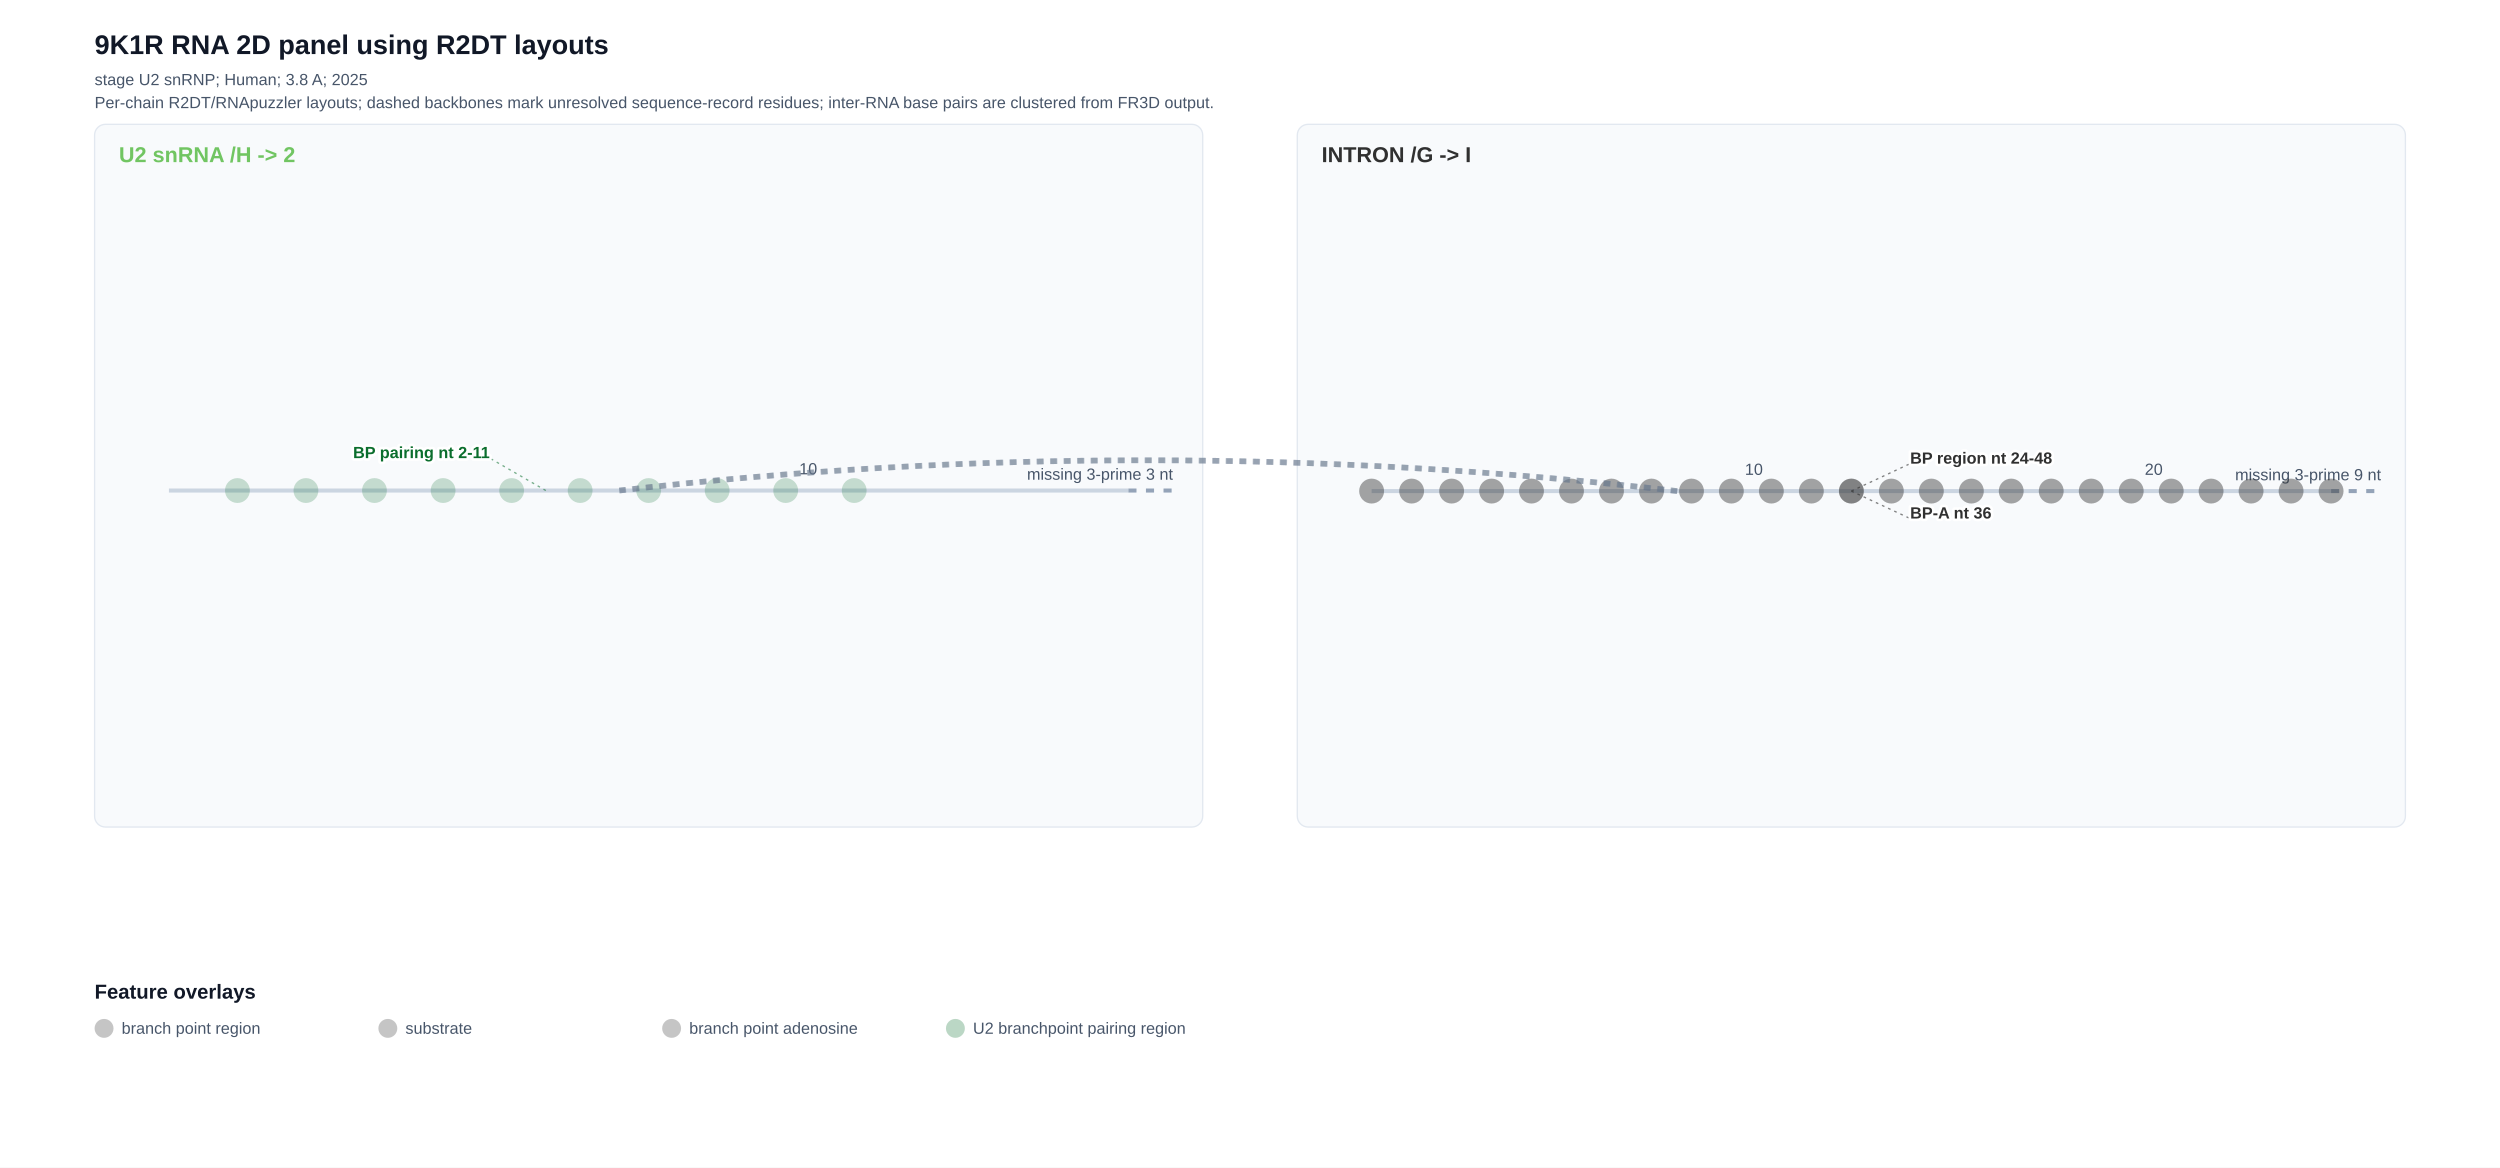
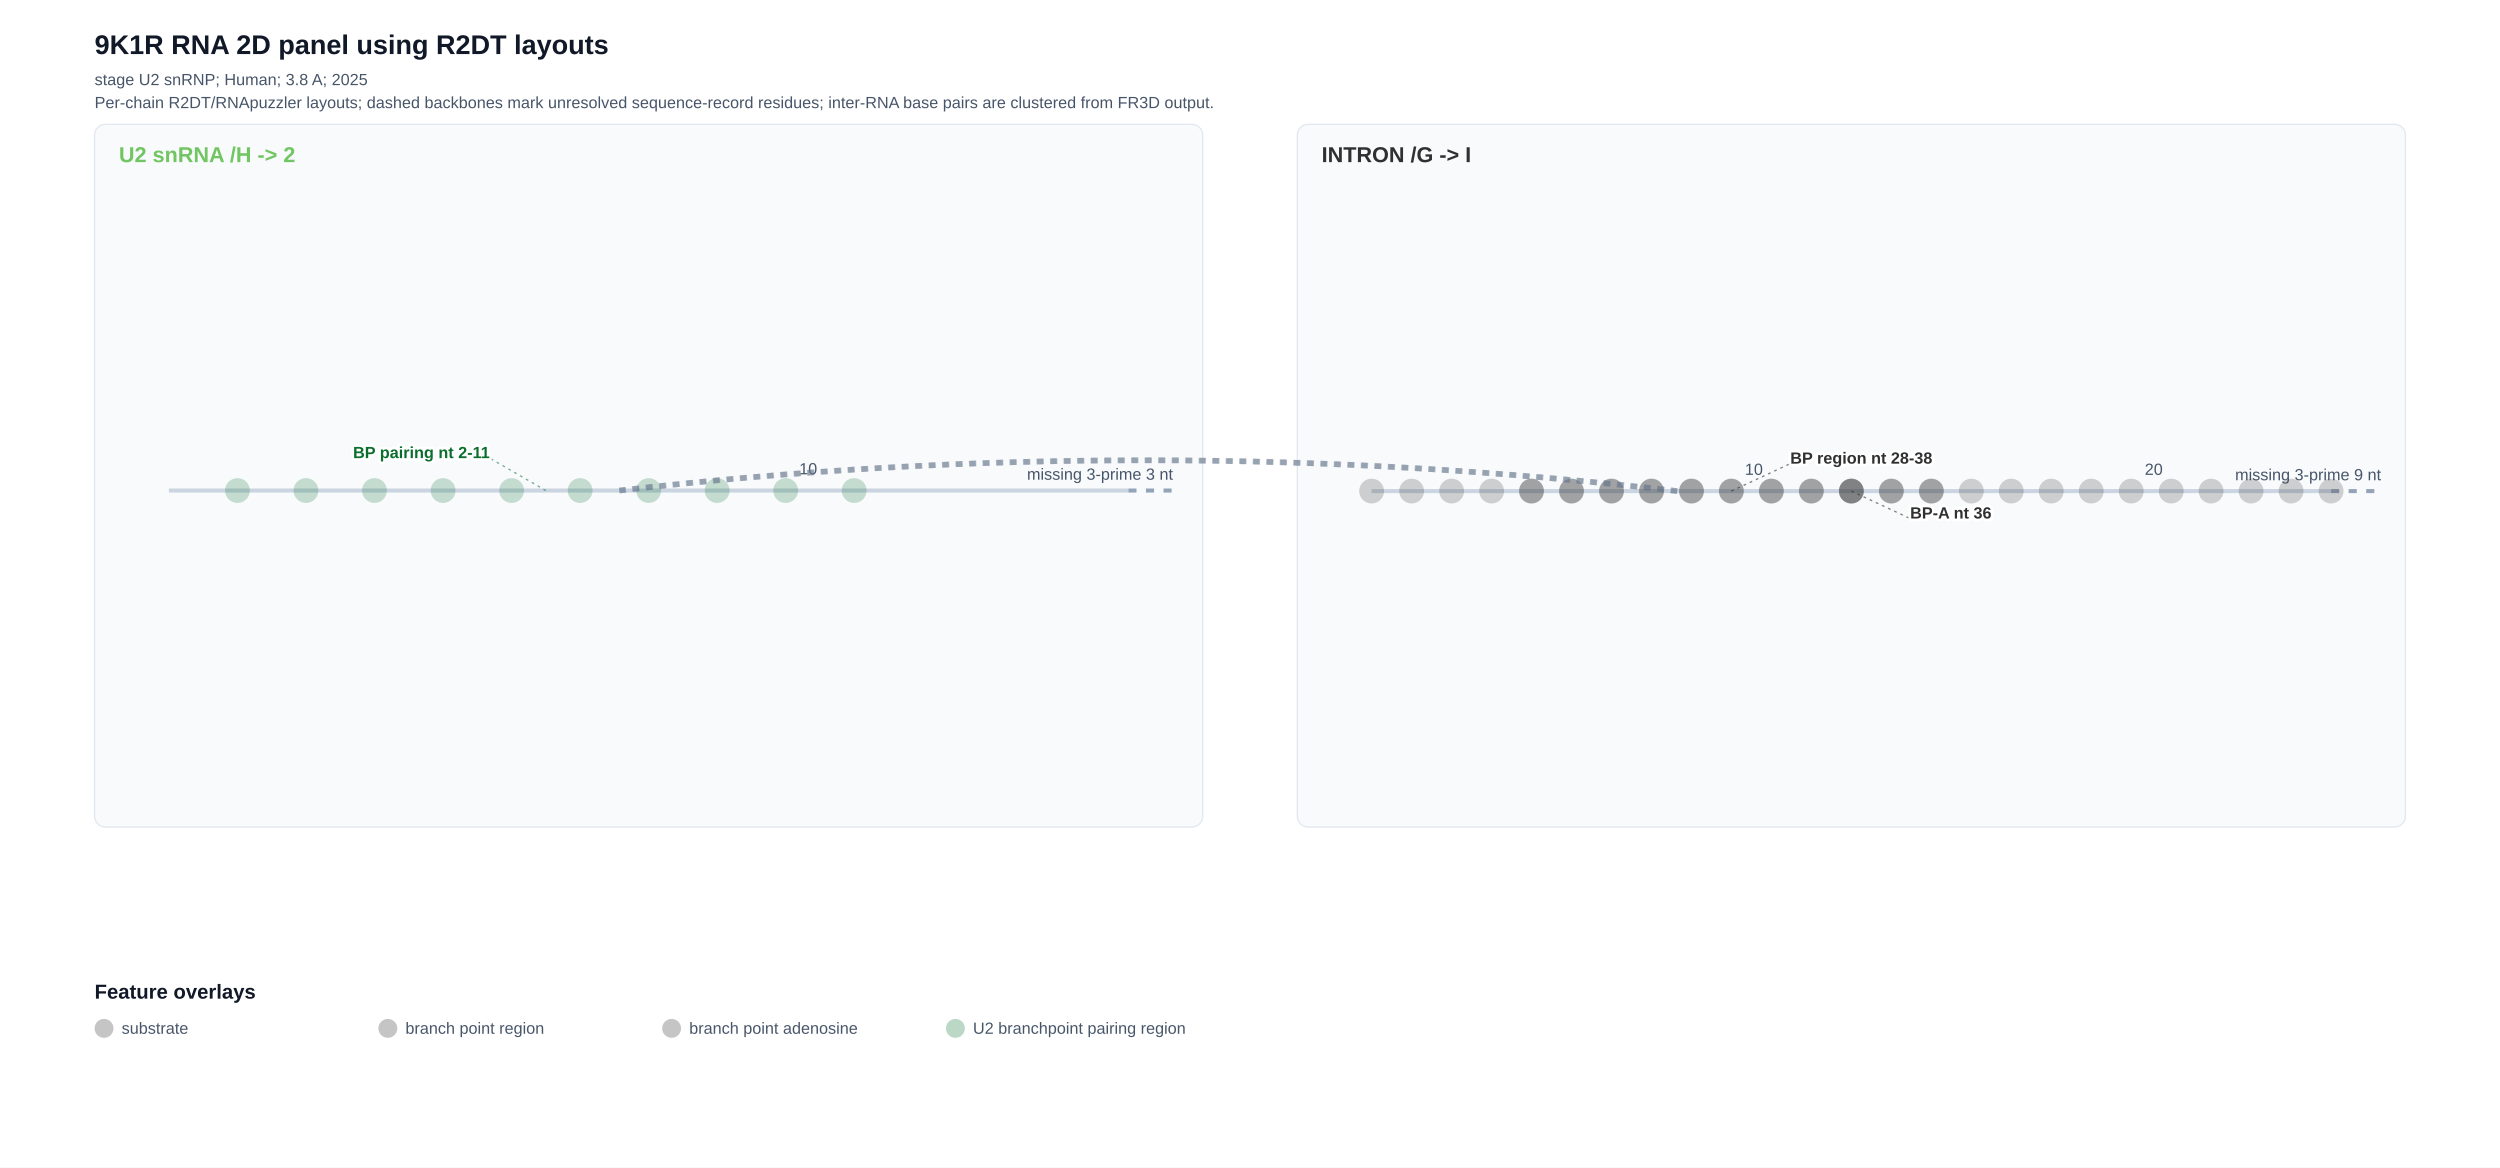
<svg xmlns="http://www.w3.org/2000/svg" width="1850" height="864" viewBox="0 0 1850 864">
  <style>
text{font-family:Arial,Helvetica,sans-serif} .base{font-size:12px;font-weight:700;text-anchor:middle;dominant-baseline:middle}
.label{font-size:20px;font-weight:700;fill:#111827}.small{font-size:12px;fill:#475569}.feature-label{font-size:12px;font-weight:700;paint-order:stroke;stroke:#fff;stroke-width:4px;stroke-linejoin:round}.feature-callout{stroke-width:1;stroke-dasharray:2 3;fill:none}.bp{stroke:#111827;stroke-width:1.4}.backbone{stroke:#cbd5e1;stroke-width:3;fill:none}.missing{stroke:#94a3b8;stroke-width:3;stroke-dasharray:6 7;fill:none}.inter{stroke:#64748b;stroke-dasharray:5 5;fill:none;opacity:.42}
</style>
  <rect width="100%" height="100%" fill="#ffffff" />
  <text x="70" y="40" class="label">9K1R RNA 2D panel using R2DT layouts</text>
  <text x="70" y="63" class="small">stage U2 snRNP; Human; 3.8 A; 2025</text>
  <text x="70" y="80" class="small">Per-chain R2DT/RNApuzzler layouts; dashed backbones mark unresolved sequence-record residues; inter-RNA base pairs are clustered from FR3D output.</text>
  <rect x="70.0" y="92.0" width="820.0" height="520.0" rx="8" fill="#f8fafc" stroke="#e2e8f0" />
  <text x="88.0" y="120.0" class="label" style="font-size:16px;fill:#71C562">U2 snRNA /H -&gt; 2</text>
  <polyline points="125.0,363.0 175.7,363.0 226.4,363.0 277.1,363.0 327.9,363.0 378.6,363.0 429.3,363.0 480.0,363.0 530.7,363.0 581.4,363.0 632.1,363.0 682.9,363.0 733.6,363.0 784.3,363.0 835.0,363.0" class="backbone" />
  <path d="M835.0,363.0 L868.0,363.0" class="missing" />
  <text x="868.0" y="355.0" text-anchor="end" class="small" fill="#64748b">missing 3-prime 3 nt</text>
  <circle cx="175.7" cy="363.0" r="9.2" fill="#0b6e2d" opacity="0.22" />
  <circle cx="226.4" cy="363.0" r="9.2" fill="#0b6e2d" opacity="0.22" />
  <circle cx="277.1" cy="363.0" r="9.2" fill="#0b6e2d" opacity="0.22" />
  <circle cx="327.9" cy="363.0" r="9.2" fill="#0b6e2d" opacity="0.22" />
  <circle cx="378.6" cy="363.0" r="9.2" fill="#0b6e2d" opacity="0.22" />
  <circle cx="429.3" cy="363.0" r="9.2" fill="#0b6e2d" opacity="0.22" />
  <circle cx="480.0" cy="363.0" r="9.2" fill="#0b6e2d" opacity="0.22" />
  <circle cx="530.7" cy="363.0" r="9.2" fill="#0b6e2d" opacity="0.22" />
  <circle cx="581.4" cy="363.0" r="9.2" fill="#0b6e2d" opacity="0.22" />
  <circle cx="632.1" cy="363.0" r="9.2" fill="#0b6e2d" opacity="0.22" />
  <text x="125.0" y="363.0" class="base" fill="#71C562" />
  <text x="175.7" y="363.0" class="base" fill="#71C562" />
  <text x="226.4" y="363.0" class="base" fill="#71C562" />
  <text x="277.1" y="363.0" class="base" fill="#71C562" />
  <text x="327.9" y="363.0" class="base" fill="#71C562" />
  <text x="378.6" y="363.0" class="base" fill="#71C562" />
  <text x="429.3" y="363.0" class="base" fill="#71C562" />
  <text x="480.0" y="363.0" class="base" fill="#71C562" />
  <text x="530.7" y="363.0" class="base" fill="#71C562" />
  <text x="581.4" y="363.0" class="base" fill="#71C562" />
  <text x="591.4" y="351.0" class="small" fill="#94a3b8">10</text>
  <text x="632.1" y="363.0" class="base" fill="#71C562" />
  <text x="682.9" y="363.0" class="base" fill="#71C562" />
  <text x="733.6" y="363.0" class="base" fill="#71C562" />
  <text x="784.3" y="363.0" class="base" fill="#71C562" />
  <text x="835.0" y="363.0" class="base" fill="#71C562" />
  <path d="M403.9,363.0 L362.4,339.0" class="feature-callout" stroke="#0b6e2d" opacity="0.54" />
  <text x="362.4" y="339.0" class="feature-label" text-anchor="end" fill="#0b6e2d">BP pairing nt 2-11</text>
  <rect x="960.0" y="92.0" width="820.0" height="520.0" rx="8" fill="#f8fafc" stroke="#e2e8f0" />
  <text x="978.0" y="120.0" class="label" style="font-size:16px;fill:#303030">INTRON /G -&gt; I</text>
  <polyline points="1015.0,363.4 1044.6,363.4 1074.2,363.4 1103.8,363.4 1133.3,363.4 1162.9,363.4 1192.5,363.4 1222.1,363.4 1251.7,363.4 1281.2,363.4 1310.8,363.4 1340.4,363.4 1370.0,363.4 1399.6,363.4 1429.2,363.4 1458.8,363.4 1488.3,363.4 1517.9,363.4 1547.5,363.4 1577.1,363.4 1606.7,363.4 1636.2,363.4 1665.8,363.4 1695.4,363.4 1725.0,363.4" class="backbone" />
  <path d="M1725.0,363.4 L1762.0,363.4" class="missing" />
  <text x="1762.0" y="355.4" text-anchor="end" class="small" fill="#64748b">missing 3-prime 9 nt</text>
-   <circle cx="1015.0" cy="363.4" r="9.2" fill="#303030" opacity="0.28" />
-   <circle cx="1044.6" cy="363.4" r="9.2" fill="#303030" opacity="0.28" />
-   <circle cx="1074.2" cy="363.4" r="9.2" fill="#303030" opacity="0.28" />
-   <circle cx="1103.8" cy="363.4" r="9.2" fill="#303030" opacity="0.28" />
-   <circle cx="1133.3" cy="363.4" r="9.2" fill="#303030" opacity="0.28" />
-   <circle cx="1162.9" cy="363.4" r="9.2" fill="#303030" opacity="0.28" />
-   <circle cx="1192.5" cy="363.4" r="9.2" fill="#303030" opacity="0.28" />
-   <circle cx="1222.1" cy="363.4" r="9.2" fill="#303030" opacity="0.28" />
-   <circle cx="1251.7" cy="363.4" r="9.2" fill="#303030" opacity="0.28" />
-   <circle cx="1281.2" cy="363.4" r="9.2" fill="#303030" opacity="0.28" />
-   <circle cx="1310.8" cy="363.4" r="9.2" fill="#303030" opacity="0.28" />
-   <circle cx="1340.4" cy="363.4" r="9.2" fill="#303030" opacity="0.28" />
-   <circle cx="1370.0" cy="363.4" r="9.2" fill="#303030" opacity="0.28" />
-   <circle cx="1399.6" cy="363.4" r="9.2" fill="#303030" opacity="0.28" />
-   <circle cx="1429.2" cy="363.4" r="9.2" fill="#303030" opacity="0.28" />
-   <circle cx="1458.8" cy="363.4" r="9.2" fill="#303030" opacity="0.28" />
-   <circle cx="1488.3" cy="363.4" r="9.2" fill="#303030" opacity="0.28" />
-   <circle cx="1517.9" cy="363.4" r="9.2" fill="#303030" opacity="0.28" />
-   <circle cx="1547.5" cy="363.4" r="9.2" fill="#303030" opacity="0.28" />
-   <circle cx="1577.1" cy="363.4" r="9.2" fill="#303030" opacity="0.28" />
-   <circle cx="1606.7" cy="363.4" r="9.2" fill="#303030" opacity="0.28" />
-   <circle cx="1636.2" cy="363.4" r="9.2" fill="#303030" opacity="0.28" />
-   <circle cx="1665.8" cy="363.4" r="9.2" fill="#303030" opacity="0.28" />
-   <circle cx="1695.4" cy="363.4" r="9.2" fill="#303030" opacity="0.28" />
-   <circle cx="1725.0" cy="363.4" r="9.2" fill="#303030" opacity="0.28" />
  <circle cx="1015.0" cy="363.4" r="9.2" fill="#303030" opacity="0.22" />
  <circle cx="1044.6" cy="363.4" r="9.2" fill="#303030" opacity="0.22" />
  <circle cx="1074.2" cy="363.4" r="9.2" fill="#303030" opacity="0.22" />
  <circle cx="1103.8" cy="363.4" r="9.2" fill="#303030" opacity="0.22" />
  <circle cx="1133.3" cy="363.4" r="9.2" fill="#303030" opacity="0.22" />
  <circle cx="1162.9" cy="363.4" r="9.2" fill="#303030" opacity="0.22" />
  <circle cx="1192.5" cy="363.4" r="9.2" fill="#303030" opacity="0.22" />
  <circle cx="1222.1" cy="363.4" r="9.2" fill="#303030" opacity="0.22" />
  <circle cx="1251.7" cy="363.4" r="9.2" fill="#303030" opacity="0.22" />
  <circle cx="1281.2" cy="363.4" r="9.2" fill="#303030" opacity="0.22" />
  <circle cx="1310.8" cy="363.4" r="9.2" fill="#303030" opacity="0.22" />
  <circle cx="1340.4" cy="363.4" r="9.2" fill="#303030" opacity="0.22" />
  <circle cx="1370.0" cy="363.4" r="9.2" fill="#303030" opacity="0.22" />
  <circle cx="1399.6" cy="363.4" r="9.2" fill="#303030" opacity="0.22" />
  <circle cx="1429.2" cy="363.4" r="9.2" fill="#303030" opacity="0.22" />
  <circle cx="1458.8" cy="363.4" r="9.2" fill="#303030" opacity="0.22" />
  <circle cx="1488.3" cy="363.4" r="9.2" fill="#303030" opacity="0.22" />
  <circle cx="1517.9" cy="363.4" r="9.2" fill="#303030" opacity="0.22" />
  <circle cx="1547.5" cy="363.4" r="9.2" fill="#303030" opacity="0.22" />
  <circle cx="1577.1" cy="363.4" r="9.2" fill="#303030" opacity="0.22" />
  <circle cx="1606.7" cy="363.4" r="9.2" fill="#303030" opacity="0.22" />
  <circle cx="1636.2" cy="363.4" r="9.2" fill="#303030" opacity="0.22" />
  <circle cx="1665.8" cy="363.4" r="9.2" fill="#303030" opacity="0.22" />
  <circle cx="1695.4" cy="363.4" r="9.2" fill="#303030" opacity="0.22" />
  <circle cx="1725.0" cy="363.4" r="9.2" fill="#303030" opacity="0.22" />
+   <circle cx="1133.3" cy="363.4" r="9.2" fill="#303030" opacity="0.28" />
+   <circle cx="1162.9" cy="363.4" r="9.2" fill="#303030" opacity="0.28" />
+   <circle cx="1192.5" cy="363.4" r="9.2" fill="#303030" opacity="0.28" />
+   <circle cx="1222.1" cy="363.4" r="9.2" fill="#303030" opacity="0.28" />
+   <circle cx="1251.7" cy="363.4" r="9.2" fill="#303030" opacity="0.28" />
+   <circle cx="1281.2" cy="363.4" r="9.2" fill="#303030" opacity="0.28" />
+   <circle cx="1310.8" cy="363.4" r="9.2" fill="#303030" opacity="0.28" />
+   <circle cx="1340.4" cy="363.4" r="9.2" fill="#303030" opacity="0.28" />
+   <circle cx="1370.0" cy="363.4" r="9.2" fill="#303030" opacity="0.28" />
+   <circle cx="1399.6" cy="363.4" r="9.2" fill="#303030" opacity="0.28" />
+   <circle cx="1429.2" cy="363.4" r="9.2" fill="#303030" opacity="0.28" />
  <circle cx="1370.0" cy="363.4" r="9.2" fill="#303030" opacity="0.28" />
  <text x="1015.0" y="363.4" class="base" fill="#303030" />
  <text x="1044.6" y="363.4" class="base" fill="#303030" />
  <text x="1074.2" y="363.4" class="base" fill="#303030" />
  <text x="1103.8" y="363.4" class="base" fill="#303030" />
  <text x="1133.3" y="363.4" class="base" fill="#303030" />
  <text x="1162.9" y="363.4" class="base" fill="#303030" />
  <text x="1192.5" y="363.4" class="base" fill="#303030" />
  <text x="1222.1" y="363.4" class="base" fill="#303030" />
  <text x="1251.7" y="363.4" class="base" fill="#303030" />
  <text x="1281.2" y="363.4" class="base" fill="#303030" />
  <text x="1291.2" y="351.4" class="small" fill="#94a3b8">10</text>
  <text x="1310.8" y="363.4" class="base" fill="#303030" />
  <text x="1340.4" y="363.4" class="base" fill="#303030" />
  <text x="1370.0" y="363.4" class="base" fill="#303030" />
  <text x="1399.6" y="363.4" class="base" fill="#303030" />
  <text x="1429.2" y="363.4" class="base" fill="#303030" />
  <text x="1458.8" y="363.4" class="base" fill="#303030" />
  <text x="1488.3" y="363.4" class="base" fill="#303030" />
  <text x="1517.9" y="363.4" class="base" fill="#303030" />
  <text x="1547.5" y="363.4" class="base" fill="#303030" />
  <text x="1577.1" y="363.4" class="base" fill="#303030" />
  <text x="1587.1" y="351.4" class="small" fill="#94a3b8">20</text>
  <text x="1606.7" y="363.4" class="base" fill="#303030" />
  <text x="1636.2" y="363.4" class="base" fill="#303030" />
  <text x="1665.8" y="363.4" class="base" fill="#303030" />
  <text x="1695.4" y="363.4" class="base" fill="#303030" />
  <text x="1725.0" y="363.4" class="base" fill="#303030" />
-   <path d="M1370.0,363.4 L1413.5,343.1" class="feature-callout" stroke="#303030" opacity="0.60" />
-   <text x="1413.5" y="343.1" class="feature-label" text-anchor="start" fill="#303030">BP region nt 24-48</text>
+   <path d="M1281.2,363.4 L1324.8,343.1" class="feature-callout" stroke="#303030" opacity="0.60" />
+   <text x="1324.8" y="343.1" class="feature-label" text-anchor="start" fill="#303030">BP region nt 28-38</text>
  <path d="M1370.0,363.4 L1413.5,383.7" class="feature-callout" stroke="#303030" opacity="0.60" />
  <text x="1413.5" y="383.7" class="feature-label" text-anchor="start" fill="#303030">BP-A nt 36</text>
  <path d="M1241.1,363.4 Q849.7,318.0 458.3,363.0" class="inter" stroke-width="4.2" />
  <path d="M458.3,363.0 Q849.7,318.0 1241.1,363.4" class="inter" stroke-width="4.2" />
  <text x="70" y="739.0" class="label" style="font-size:15px">Feature overlays</text>
  <circle cx="77.0" cy="761.0" r="7" fill="#303030" opacity="0.28" />
-   <text x="90.0" y="765.0" class="small">branch point region</text>
+   <text x="90.0" y="765.0" class="small">substrate</text>
  <circle cx="287.0" cy="761.0" r="7" fill="#303030" opacity="0.28" />
-   <text x="300.0" y="765.0" class="small">substrate</text>
+   <text x="300.0" y="765.0" class="small">branch point region</text>
  <circle cx="497.0" cy="761.0" r="7" fill="#303030" opacity="0.28" />
  <text x="510.0" y="765.0" class="small">branch point adenosine</text>
  <circle cx="707.0" cy="761.0" r="7" fill="#0b6e2d" opacity="0.28" />
  <text x="720.0" y="765.0" class="small">U2 branchpoint pairing region</text>
</svg>
